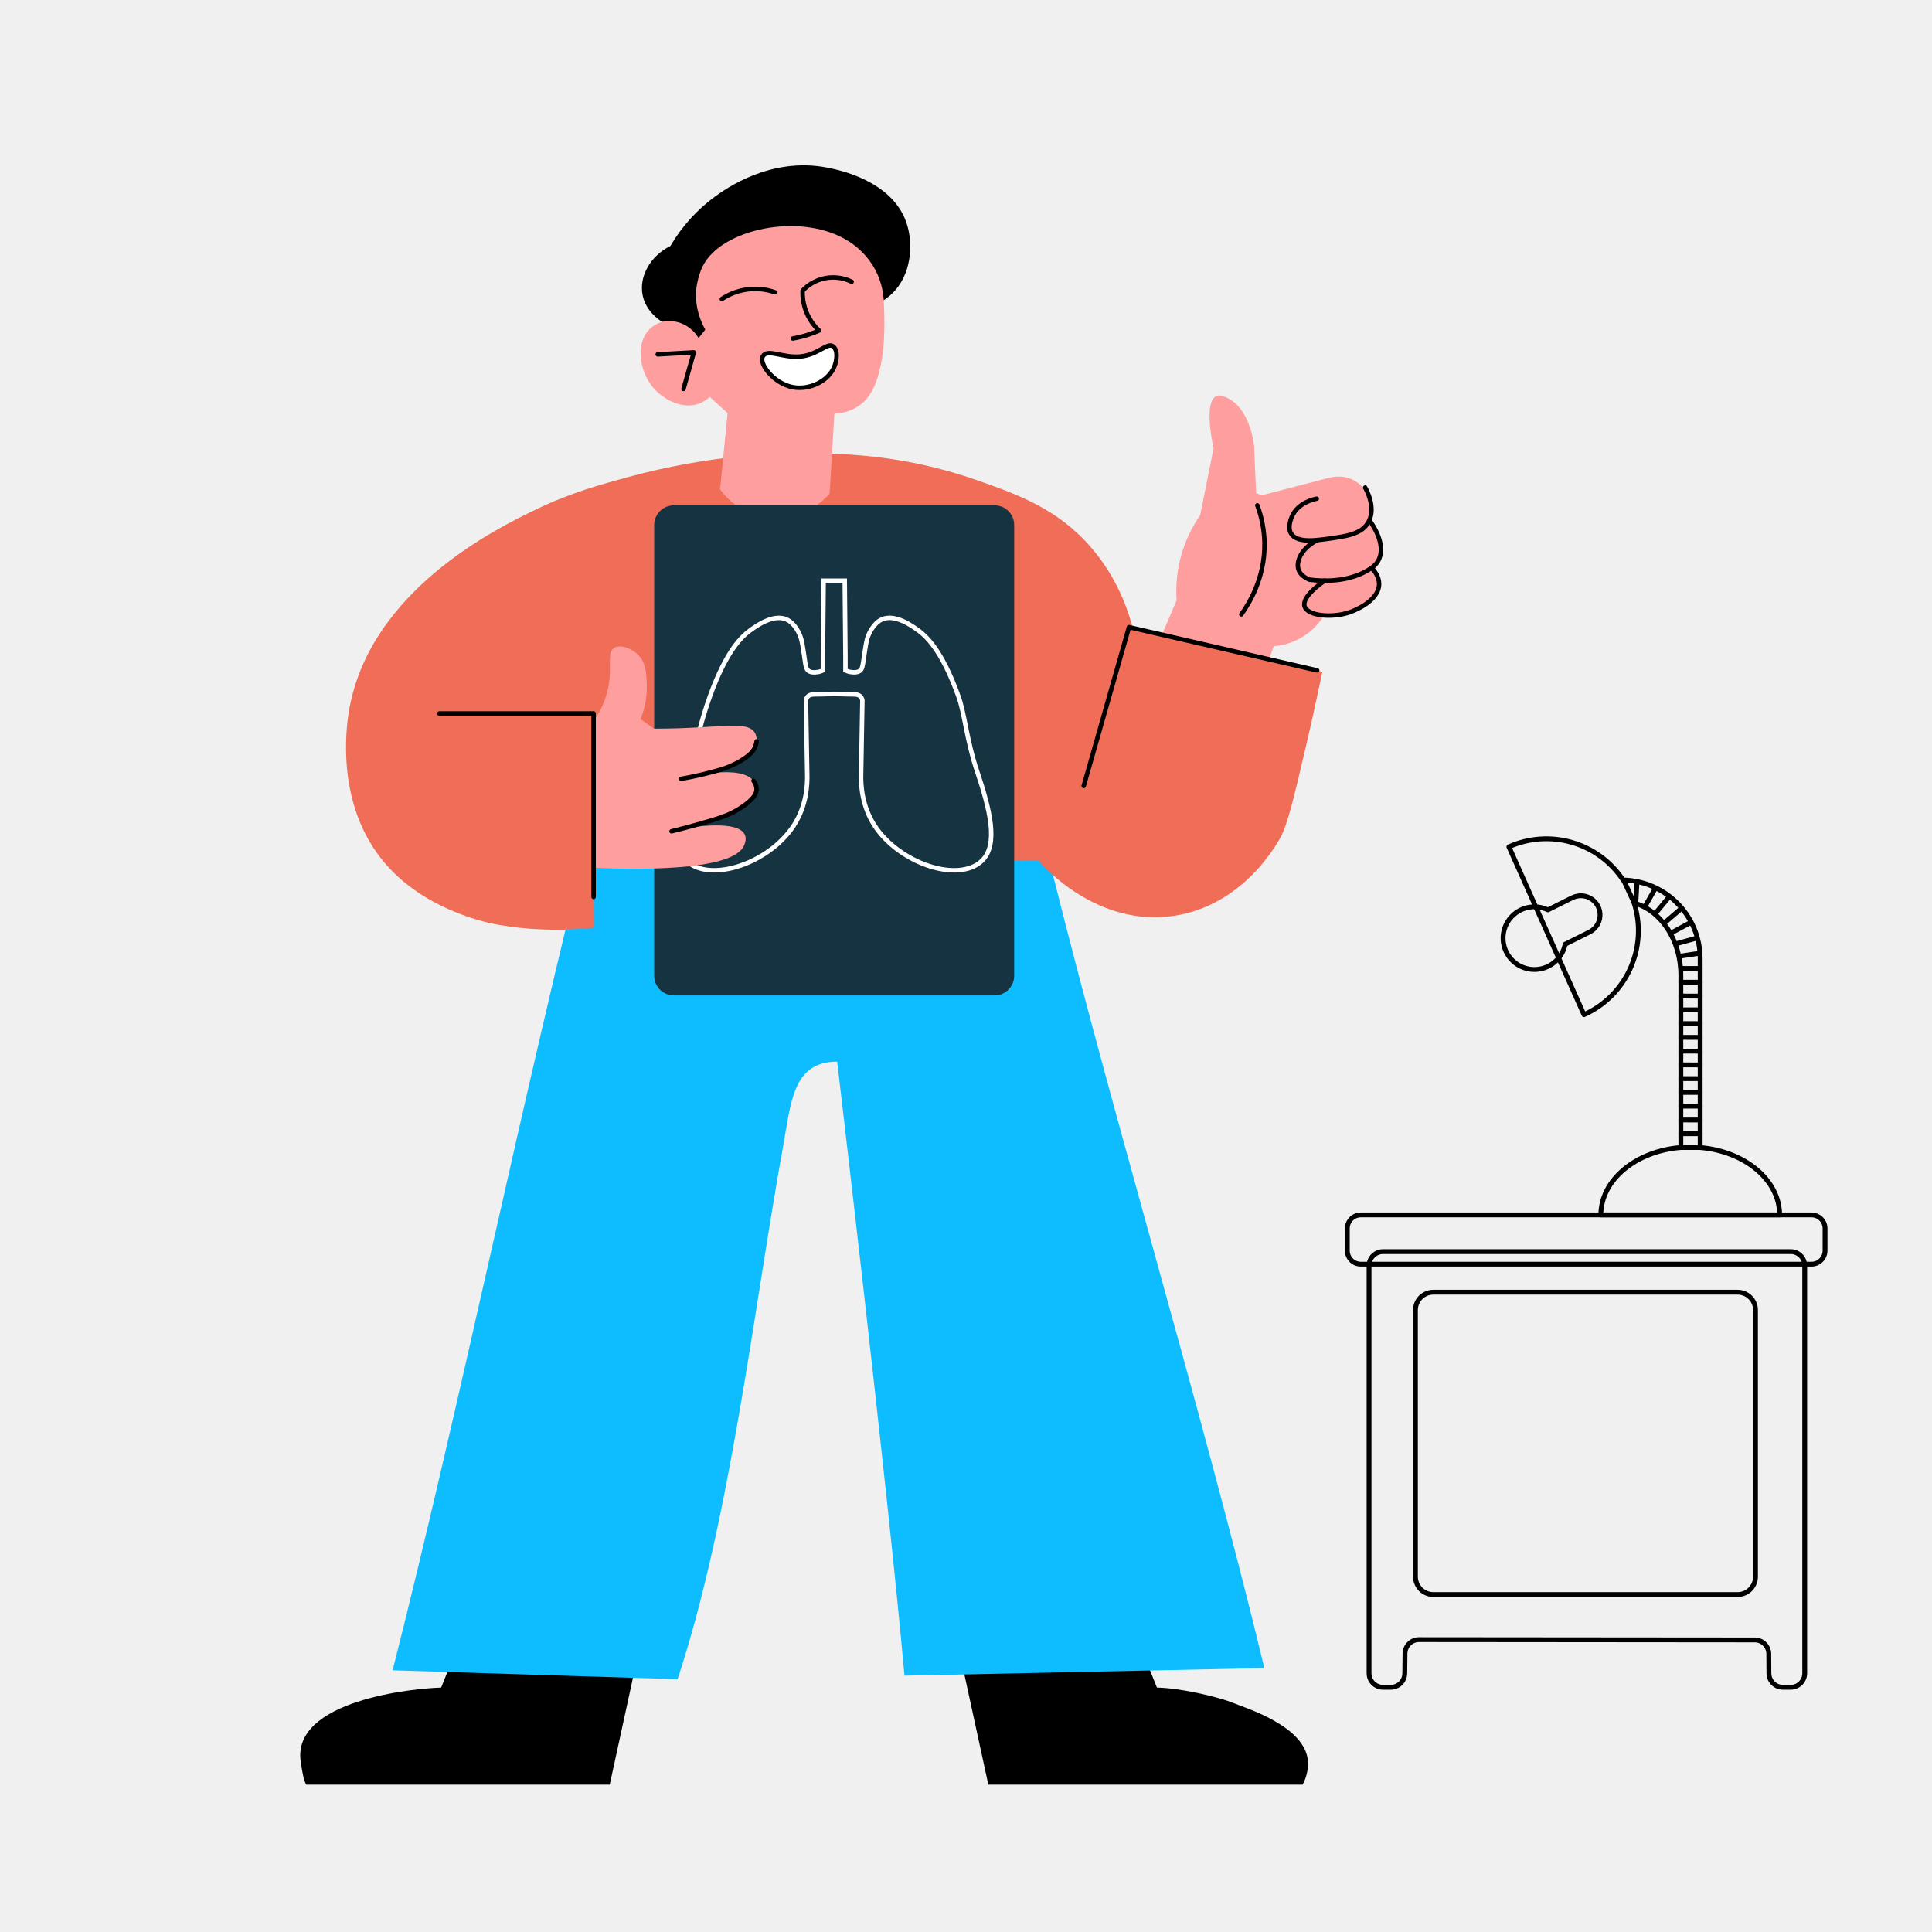
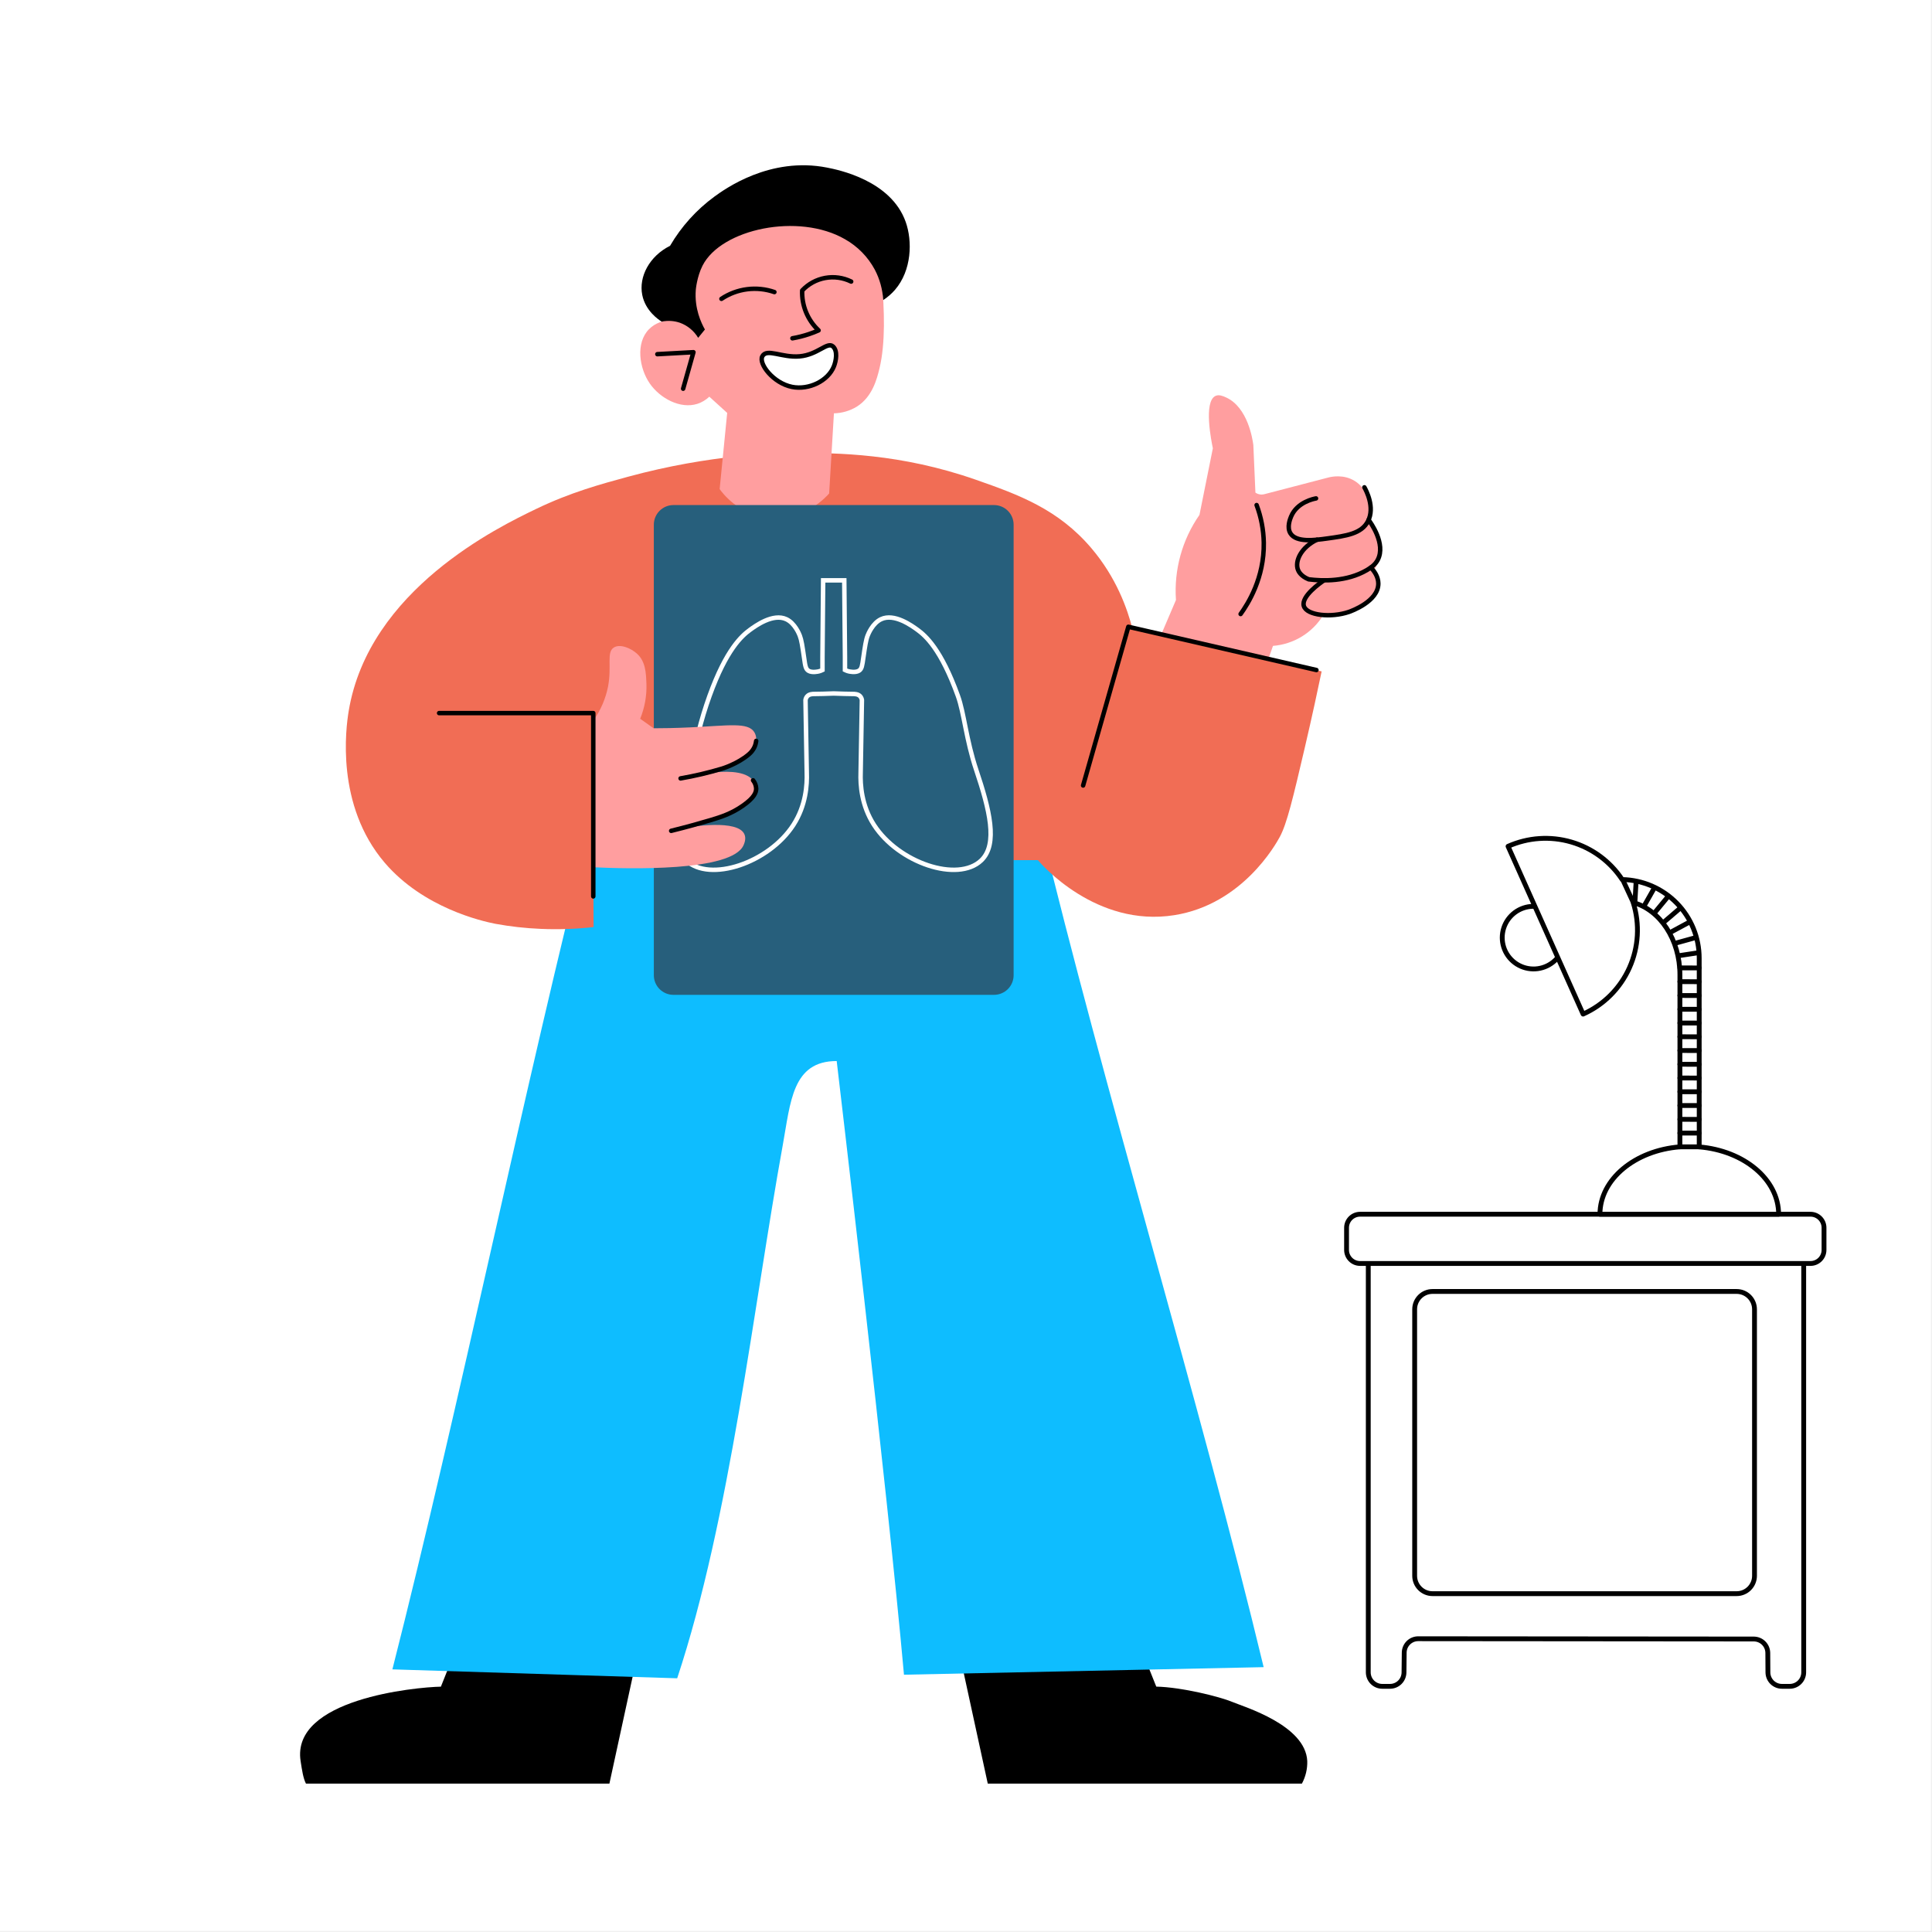
- <svg xmlns="http://www.w3.org/2000/svg" viewBox="0 0 2000 2000">
-   <defs>
-     <style>.cls-1,.cls-10{fill:transparent;}.cls-2{fill:#0ebdff;}.cls-3{fill:#ff9e9f;}.cls-4,.cls-8,.cls-9{fill:none;}.cls-10,.cls-4,.cls-6,.cls-9{stroke:#000;stroke-linecap:round;stroke-linejoin:round;}.cls-4,.cls-6,.cls-8{stroke-width:4.62px;}.cls-5{fill:#f06d57;}.cls-6{fill:#fff;}.cls-7{fill:#163342;}.cls-8{stroke:#fff;stroke-miterlimit:10;}.cls-10,.cls-9{stroke-width:5px;}</style>
-   </defs>
-   <g id="_04" data-name="04">
-     <rect class="cls-1" width="2000" height="2000" />
-     <path d="M316.91,1847.45H631.2l27.06-124.53-191.73-.62L456.67,1747c-26.6.56-155.28,12.76-145.31,77.07C312.83,1833.53,314,1841.78,316.91,1847.45Z" />
-     <path d="M1348.47,1847.45H1023.11l-27.06-124.53,191.73-.62,9.86,24.66c26.59.56,66.25,10.59,78.76,15.86,12.32,5.18,75.84,24,77.62,61.21A46.31,46.31,0,0,1,1348.47,1847.45Z" />
-     <path class="cls-2" d="M406.42,1729.09l295,9.24c54.84-165.61,79.18-386.16,109.27-551.79,8.24-45.34,9.86-87.54,55.94-87.54,0,0,52.74,445.14,69.68,635.63l372.55-7.84c-65.35-271.88-166.64-602.89-232-874.76H612.64C543.9,1122.05,475.16,1459.06,406.42,1729.09Z" />
-     <path class="cls-3" d="M1202.83,657.05l15.2-35.59a137.57,137.57,0,0,1,24.35-88.15l13.87-69c-1.36-6.41-10-48.42,2.78-54.25,3.6-1.64,7.68.13,10.79,1.54,22.71,10.26,27.57,43.44,28.36,49.32q1.07,24.66,2.15,49.32a11.3,11.3,0,0,0,9.56,1.54l66.27-17.26c3-.74,15.59-3.52,27.13,3.7,12.69,7.93,18.88,24.73,14.79,41.61a39.92,39.92,0,0,1,8.94,13.87c6.63,17.6-2,34-3.7,37,1.89,3.45,5.45,11.16,3.36,19.66-3.3,13.42-18.33,19.22-27.08,22.6a67,67,0,0,1-29,4.19,67.35,67.35,0,0,1-52.08,31.84q-2.38,6.81-4.78,13.63Z" />
-     <path class="cls-4" d="M1363.11,516.25c-1.76.3-19.61,3.6-25.89,18.9-1,2.49-4.49,11-.65,17.23,6,9.8,25.31,7.13,38,5.38,19.8-2.73,35.65-4.91,42.33-17.88,7.5-14.55-2-32.12-3.7-35.14" />
-     <path class="cls-4" d="M1364.09,559c-16.09,7.69-23.21,21.89-19.68,31.19.5,1.31,2.72,6.48,11.1,9.86,14.2,1.77,39.28,2.75,60.41-9.66,5.42-3.18,8.86-6.23,11.1-10.48,8.81-16.72-7.76-39.18-9.44-41.39" />
-     <path class="cls-4" d="M1371.33,601.13c-3.92,2.68-23.76,16.59-20.86,26.5s28.23,12.49,46.75,6.16c2-.7,30.6-10.83,30.42-29.49-.07-7.25-4.46-13-7.74-16.45" />
-     <path class="cls-4" d="M1301.57,523.13A117.45,117.45,0,0,1,1309,562c.64,36.75-16.51,63.56-24,74" />
-     <path class="cls-5" d="M1173,651.36c-5.34-20.83-16.67-53.07-42.54-83.53-34.41-40.52-75.55-55.49-119.6-70.9-78.29-27.38-144.17-27.82-184.64-27.74-20.9,0-89.67,1.2-175.9,24.65-27.89,7.59-59.5,16.18-95,33.3-38.55,18.56-173.46,83.53-194.2,209.61-2.78,16.9-13.76,97.24,37.49,157,40,46.66,100.54,60.39,114.48,63.1a336.84,336.84,0,0,0,46.85,5.24,351.11,351.11,0,0,0,54.87-1.85l-.3-69.35H1075c3.11,3.73,60.24,70,141.44,57,70.21-11.17,104.79-73,109.16-81.08,7.41-13.77,13.67-40.19,25.89-92.48,7.75-33.16,13.6-60.53,17.42-78.91Z" />
-     <path class="cls-4" d="M1363.52,694l-194.81-44.8-46.85,164.4" />
-     <path class="cls-3" d="M753.2,427.68l-7.81,78.91c2.65,3.71,19.57,26.59,50.55,30,36.92,4.07,60.88-23.12,62.88-25.48q2.48-41.5,4.94-83a47.33,47.33,0,0,0,23.83-7c16-10.16,20.69-28.44,23.43-39.86,12.32-51.35-4.12-139.66-6.58-152.48-12.91-5.82-61.78-26-119.18-7.81a165.19,165.19,0,0,0-71.93,46.44l-20.55,64.12c-5.18.67-13.86,2.66-20.55,9.45-14,14.24-10.2,40.39.83,56.31,10.55,15.22,31.57,26.67,49.31,21a32.86,32.86,0,0,0,12.33-7.4Z" />
-     <path class="cls-4" d="M881.63,291.64a43.37,43.37,0,0,0-50.75,9.25,53.7,53.7,0,0,0,17,41.3c-3.06,1.36-6.42,2.69-10.07,3.91a116.07,116.07,0,0,1-17.05,4.31" />
-     <path class="cls-4" d="M747.24,309.52a62.22,62.22,0,0,1,54.87-7" />
-     <path class="cls-6" d="M828.21,369.11c-18.45,1.6-34.06-8.72-38.64,0-4,7.59,11.31,27.76,30.83,31.65,17.4,3.46,37.33-6.19,43.36-21.37,2.25-5.68,4.09-16-1-20.55C856.83,353.57,847.09,367.48,828.21,369.11Z" />
-     <path class="cls-4" d="M680.86,366.85l37.4-2.05-10.68,37.81" />
-     <path d="M685.33,333.14c-3.44-2.18-16.78-11.2-20.08-27.53-3.87-19.07,7.53-40.39,28.77-51a168.67,168.67,0,0,1,46-51c10.48-7.62,57.44-41.73,116.72-30,11.22,2.22,66.11,13.08,81.38,56.3,7,19.74,6.34,50.05-11.1,70.28a57,57,0,0,1-12.21,10.61,77.55,77.55,0,0,0-8.75-31.57,79.27,79.27,0,0,0-30.83-31.44c-48-27.76-128.19-10.75-147.54,27.33-5.91,11.63-7,25.07-7,25.07-1.56,19.42,5.71,34.48,9.45,41.1q-3.49,4.32-7,8.63a36.56,36.56,0,0,0-18.91-15.62A35.84,35.84,0,0,0,685.33,333.14Z" />
-     <rect class="cls-7" x="677.22" y="523.13" width="372.67" height="507.31" rx="20.34" />
-     <path class="cls-8" d="M1011.17,797.46c-10.51-31.36-12.51-58.76-19-76.68-17.46-48.48-33.64-62.4-41.66-68.27-5.9-4.3-24.21-17.68-37.95-11.15-8.75,4.17-13.21,15.25-13.89,17-1.77,4.59-2.68,10.82-4.5,23.28-1.08,7.39-1.4,11.23-4.5,13.1-3.76,2.28-10.09.76-10.76.59a18.68,18.68,0,0,1-3.71-1.37v-13.3l-.72-79.55H852.6l-.71,79.55V694a18.81,18.81,0,0,1-3.72,1.37c-.66.17-7,1.69-10.76-.59-3.09-1.87-3.42-5.71-4.5-13.1-1.82-12.46-2.73-18.69-4.5-23.28-.68-1.77-5.13-12.85-13.88-17-13.74-6.53-32.06,6.85-37.95,11.15-8,5.87-24.2,19.79-41.67,68.27a387.52,387.52,0,0,0-19,76.68c-20.83,37.66-22.79,76.94-5.22,93.69,24.36,23.22,85.67,2.63,111.11-36.77,13.08-20.27,14.26-41.77,13.82-54q-.64-37.68-1.3-75.37a7.39,7.39,0,0,1,1.82-3.91c2.22-2.36,5.64-2.35,7.57-2.35,5.43,0,11.93-.24,19.82-.52,7.89.28,14.38.5,19.82.52,1.92,0,5.35,0,7.56,2.35a7.49,7.49,0,0,1,1.83,3.91q-.66,37.68-1.31,75.37c-.44,12.22.75,33.72,13.83,54,25.43,39.4,86.74,60,111.1,36.77C1034,874.4,1024.86,838.27,1011.17,797.46Z" />
-     <path class="cls-3" d="M615,745.69a90.74,90.74,0,0,0,14.79-34.53c4.09-21.34-1.84-35.25,5.86-40.38,6.47-4.3,18,.6,24.35,6.48,8.7,8.1,9.13,19.66,9.56,31.13a87.62,87.62,0,0,1-6.48,36.06l13.87,9.87c9,0,22.22-.18,38.23-.93,39.44-1.85,59.49-5.55,66.08,4.93,2.62,4.17,2,8.85,1.85,10.18-3.43,26.69-73.17,37.29-77.49,37.91,4.12-1.16,63.09-17.24,75.54,3.49a13.5,13.5,0,0,1,2.05,6.78c.18,22.91-69.3,39.43-77,41.21,9.84-1.7,58-9.52,64.85,6.26,2,4.51-.11,9.4-.82,11.1-11.87,28-120.82,24.66-156.51,23Z" />
-     <path class="cls-4" d="M454.82,738.6H614.5V928.48" />
-     <path class="cls-4" d="M783.22,767.41a21.18,21.18,0,0,1-1.92,6.74,22.27,22.27,0,0,1-5.62,7.12c-11.61,10-27.76,14.86-27.76,14.86a369.54,369.54,0,0,1-43,10.13" />
-     <path class="cls-4" d="M780,808.23a14.47,14.47,0,0,1,3.22,8.45c.06,4-1.84,9.51-13.79,17.85S746.52,846.31,736,849.46c-11,3.28-24.76,7.14-40.82,11.1" />
-     <path class="cls-9" d="M1853.77,1746.67h-8.1a14.51,14.51,0,0,1-14.5-14.4q-.06-10.11-.13-20.21a14.52,14.52,0,0,0-14.49-14.41l-347.59-.3a14.5,14.5,0,0,0-14.51,14.34q-.12,10.32-.23,20.63a14.5,14.5,0,0,1-14.49,14.35h-8a14.5,14.5,0,0,1-14.5-14.5v-422a14.5,14.5,0,0,1,14.5-14.5h422a14.5,14.5,0,0,1,14.5,14.5v422A14.5,14.5,0,0,1,1853.77,1746.67Z" />
-     <rect class="cls-9" x="1465.27" y="1337.67" width="352.01" height="313" rx="18.5" />
-     <rect class="cls-10" x="1394.73" y="1257.67" width="494.54" height="51" rx="14" />
-     <path class="cls-10" d="M1620.26,977.43,1645.17,965a19.86,19.86,0,1,0-17.77-35.52l0-.05-25,12.48a32.44,32.44,0,1,0,17.84,35.56Z" />
-     <path class="cls-10" d="M1657.19,1257.67h185.07c0-36.13-36-65.86-82.26-69.74V992.4A81.47,81.47,0,0,0,1680.21,911,95.19,95.19,0,0,0,1562,876.59l77.73,173.78a95.18,95.18,0,0,0,51.89-115.54c27.66,7.48,48.39,38.14,48.39,74.86v178.19C1693.46,1191.57,1657.19,1221.4,1657.19,1257.67Z" />
-     <path class="cls-10" d="M1740,1187.88l20,0" />
-     <path class="cls-10" d="M1740,1173.63l20,0" />
-     <path class="cls-10" d="M1740,1159.37l20,.06" />
-     <path class="cls-10" d="M1740,1145.07l20,0" />
-     <path class="cls-10" d="M1740,1130.82l20,0" />
-     <path class="cls-10" d="M1740,1116.56l20,.06" />
-     <path class="cls-10" d="M1740,1102.34l20,.05" />
-     <path class="cls-10" d="M1740,1088.09l20,.05" />
-     <path class="cls-10" d="M1740,1073.83l20,.06" />
-     <path class="cls-10" d="M1740,1059.61l20,.05" />
-     <path class="cls-10" d="M1740,1045.36l20,.05" />
-     <path class="cls-10" d="M1740,1031.1l20,.06" />
-     <path class="cls-10" d="M1740,1016.77l20,.06" />
-     <path class="cls-10" d="M1740,1002.52l20,.05" />
-     <path class="cls-10" d="M1739.4,989.8l19.78-3" />
-     <path class="cls-10" d="M1736.23,976.7l19.28-5.33" />
-     <path class="cls-10" d="M1731.19,965.16l17.61-9.49" />
-     <path class="cls-10" d="M1724.21,954.41l15.19-13" />
-     <path class="cls-10" d="M1714.57,944.5l12.75-15.42" />
-     <path class="cls-10" d="M1703.26,937.77l9.88-17.39" />
-     <path class="cls-10" d="M1693.43,934.3q.55-10,1.13-20" />
-     <path class="cls-10" d="M1691.22,933.7q-4.89-10.56-9.79-21.14" />
-   </g>
+ <svg xmlns="http://www.w3.org/2000/svg" width="571" height="571" viewBox="0 0 571 571" fill="none">
+   <path d="M570.681 0H0V570.681H570.681V0Z" fill="white" />
+   <path d="M90.427 527.152H180.107L187.828 491.619L133.12 491.442L130.306 498.49C122.716 498.65 85.999 502.131 88.844 520.481C89.263 523.18 89.597 525.534 90.427 527.152Z" fill="black" />
+   <path d="M384.773 527.152H291.935L284.213 491.619L338.922 491.442L341.735 498.478C349.322 498.638 360.639 501.5 364.209 503.004C367.724 504.482 385.849 509.852 386.357 520.47C386.427 522.798 385.881 525.103 384.773 527.152Z" fill="black" />
+   <path d="M115.968 493.38L200.143 496.016C215.792 448.761 222.737 385.829 231.323 338.568C233.674 325.631 234.136 313.589 247.285 313.589C247.285 313.589 262.333 440.606 267.167 494.96L373.471 492.723C354.824 415.145 325.922 320.694 307.272 243.119H174.811C155.197 320.166 135.582 416.329 115.968 493.38Z" fill="#0EBDFF" />
+   <path d="M343.216 187.483L347.553 177.328C346.933 168.396 349.384 159.522 354.501 152.175L358.459 132.486C358.071 130.657 355.605 118.67 359.252 117.007C360.279 116.539 361.443 117.044 362.331 117.446C368.811 120.374 370.198 129.841 370.423 131.519C370.627 136.21 370.831 140.901 371.037 145.592C371.43 145.863 371.879 146.043 372.351 146.119C372.823 146.195 373.306 146.165 373.764 146.032L392.674 141.107C393.53 140.895 397.122 140.102 400.415 142.162C404.036 144.425 405.802 149.219 404.635 154.035C405.752 155.163 406.621 156.511 407.186 157.993C409.078 163.015 406.616 167.695 406.131 168.551C406.67 169.535 407.686 171.735 407.089 174.16C406.148 177.99 401.859 179.645 399.362 180.609C396.726 181.613 393.9 182.022 391.087 181.805C389.501 184.382 387.328 186.549 384.746 188.128C382.163 189.706 379.244 190.653 376.227 190.89C375.774 192.185 375.319 193.482 374.863 194.779L343.216 187.483Z" fill="#FF9E9F" />
+   <path d="M388.951 147.307C388.448 147.393 383.355 148.334 381.563 152.7C381.278 153.411 380.282 155.839 381.378 157.616C383.09 160.413 388.6 159.651 392.221 159.152C397.87 158.373 402.393 157.751 404.299 154.05C406.439 149.898 403.728 144.885 403.243 144.023" stroke="black" stroke-width="1.318" stroke-linecap="round" stroke-linejoin="round" />
+   <path d="M389.23 159.505C384.639 161.7 382.607 165.751 383.614 168.405C383.757 168.779 384.391 170.254 386.782 171.219C390.834 171.724 397.99 172.003 404.019 168.462C405.566 167.555 406.547 166.685 407.186 165.472C409.7 160.701 404.972 154.292 404.493 153.662" stroke="black" stroke-width="1.318" stroke-linecap="round" stroke-linejoin="round" />
+   <path d="M391.296 171.527C390.177 172.291 384.516 176.261 385.344 179.088C386.171 181.916 393.399 182.652 398.683 180.846C399.254 180.646 407.415 177.756 407.363 172.431C407.344 170.363 406.091 168.722 405.155 167.737" stroke="black" stroke-width="1.318" stroke-linecap="round" stroke-linejoin="round" />
+   <path d="M371.39 149.27C372.719 152.821 373.436 156.571 373.511 160.361C373.693 170.848 368.8 178.498 366.662 181.477" stroke="black" stroke-width="1.318" stroke-linecap="round" stroke-linejoin="round" />
+   <path d="M334.704 185.859C333.181 179.916 329.948 170.716 322.566 162.025C312.748 150.463 301.009 146.191 288.439 141.794C266.1 133.982 247.302 133.856 235.754 133.879C229.79 133.879 210.168 134.221 185.563 140.913C177.605 143.078 168.585 145.529 158.455 150.414C147.455 155.71 108.96 174.249 103.042 210.225C102.249 215.047 99.116 237.971 113.74 255.023C125.153 268.337 142.428 272.255 146.405 273.028C150.821 273.838 155.288 274.338 159.774 274.523C164.998 274.756 170.233 274.58 175.43 273.995L175.345 254.207H306.741C307.629 255.271 323.93 274.181 347.1 270.471C367.133 267.284 377.001 249.642 378.247 247.336C380.362 243.407 382.148 235.868 385.635 220.948C387.846 211.486 389.516 203.676 390.606 198.431L334.704 185.859Z" fill="#F16D55" />
+   <path d="M389.067 198.026L333.48 185.243L320.112 232.153" stroke="black" stroke-width="1.318" stroke-linecap="round" stroke-linejoin="round" />
+   <path d="M214.918 122.034L212.69 144.551C213.446 145.609 218.274 152.138 227.114 153.111C237.649 154.272 244.485 146.514 245.056 145.84C245.528 137.946 245.998 130.052 246.466 122.157C248.87 122.108 251.217 121.419 253.265 120.16C257.831 117.261 259.169 112.045 259.951 108.786C263.466 94.134 258.775 68.935 258.073 65.277C254.39 63.617 240.445 57.858 224.066 63.049C216.179 65.585 209.1 70.156 203.542 76.3L197.678 94.596C196.2 94.787 193.723 95.355 191.814 97.293C187.82 101.356 188.904 108.817 192.051 113.36C195.062 117.703 201.059 120.97 206.121 119.352C207.436 118.917 208.637 118.196 209.64 117.241L214.918 122.034Z" fill="#FF9E9F" />
+   <path d="M251.565 83.217C249.186 82.048 246.496 81.674 243.889 82.149C241.282 82.624 238.897 83.924 237.084 85.856C236.999 88.053 237.389 90.243 238.226 92.277C239.063 94.31 240.328 96.139 241.934 97.641C241.061 98.029 240.103 98.408 239.061 98.756C237.473 99.289 235.846 99.7 234.196 99.986" stroke="black" stroke-width="1.318" stroke-linecap="round" stroke-linejoin="round" />
+   <path d="M213.218 88.319C215.497 86.801 218.096 85.831 220.812 85.484C223.528 85.138 226.287 85.424 228.874 86.321" stroke="black" stroke-width="1.318" stroke-linecap="round" stroke-linejoin="round" />
+   <path d="M236.322 105.322C231.057 105.779 226.603 102.834 225.296 105.322C224.155 107.488 228.524 113.243 234.093 114.353C239.058 115.34 244.745 112.587 246.466 108.255C247.108 106.635 247.633 103.69 246.181 102.392C244.488 100.888 241.709 104.857 236.322 105.322Z" fill="white" stroke="black" stroke-width="1.318" stroke-linecap="round" stroke-linejoin="round" />
+   <path d="M194.277 104.677L204.949 104.092L201.901 114.881" stroke="black" stroke-width="1.318" stroke-linecap="round" stroke-linejoin="round" />
+   <path d="M195.552 95.058C194.571 94.436 190.764 91.862 189.823 87.203C188.719 81.761 191.971 75.678 198.032 72.65C201.363 66.951 205.831 61.997 211.158 58.098C214.148 55.924 227.548 46.191 244.463 49.538C247.664 50.171 263.326 53.27 267.684 65.603C269.681 71.235 269.493 79.884 264.516 85.656C263.505 86.826 262.332 87.845 261.032 88.684C260.851 85.538 260 82.466 258.536 79.676C256.509 75.915 253.459 72.804 249.739 70.704C236.042 62.783 213.161 67.637 207.639 78.503C205.953 81.821 205.642 85.656 205.642 85.656C205.197 91.198 207.271 95.495 208.339 97.384C207.675 98.206 207.009 99.026 206.341 99.846C205.109 97.784 203.204 96.209 200.945 95.389C199.21 94.797 197.347 94.683 195.552 95.058Z" fill="black" />
+   <path d="M293.772 149.27H199.042C195.837 149.27 193.238 151.869 193.238 155.074V288.222C193.238 291.428 195.837 294.026 199.042 294.026H293.772C296.977 294.026 299.576 291.428 299.576 288.222V155.074C299.576 151.869 296.977 149.27 293.772 149.27Z" fill="#275F7C" />
+   <path d="M288.528 227.548C285.529 218.599 284.958 210.781 283.106 205.668C278.124 191.834 273.508 187.862 271.219 186.188C269.536 184.961 264.311 181.143 260.39 183.006C257.894 184.196 256.621 187.357 256.427 187.857C255.922 189.166 255.662 190.944 255.143 194.499C254.835 196.608 254.744 197.704 253.859 198.237C252.786 198.888 250.98 198.454 250.789 198.406C250.423 198.313 250.068 198.182 249.73 198.015V194.22L249.525 171.521H243.281L243.079 194.22V198.026C242.74 198.194 242.384 198.325 242.017 198.417C241.829 198.466 240.02 198.899 238.947 198.249C238.065 197.715 237.971 196.62 237.663 194.511C237.144 190.956 236.884 189.178 236.379 187.868C236.185 187.363 234.915 184.202 232.419 183.017C228.498 181.154 223.27 184.972 221.59 186.199C219.307 187.874 214.685 191.846 209.7 205.679C207.152 212.769 205.335 220.1 204.278 227.559C198.335 238.305 197.775 249.513 202.789 254.293C209.74 260.918 227.234 255.043 234.493 243.801C238.225 238.017 238.562 231.882 238.436 228.392C238.315 221.224 238.191 214.056 238.065 206.886C238.124 206.471 238.305 206.082 238.585 205.77C239.218 205.097 240.194 205.1 240.745 205.1C242.294 205.1 244.149 205.031 246.4 204.952C248.652 205.031 250.503 205.094 252.056 205.1C252.603 205.1 253.582 205.1 254.213 205.77C254.493 206.083 254.674 206.471 254.735 206.886C254.609 214.054 254.485 221.223 254.361 228.392C254.236 231.879 254.575 238.014 258.307 243.801C265.564 255.043 283.058 260.921 290.009 254.293C295.042 249.502 292.434 239.192 288.528 227.548Z" stroke="white" stroke-width="1.318" stroke-miterlimit="10" />
+   <path d="M175.484 212.776C177.563 209.822 179.001 206.466 179.705 202.923C180.872 196.834 179.18 192.865 181.377 191.401C183.223 190.174 186.513 191.572 188.325 193.25C190.807 195.561 190.93 198.86 191.053 202.132C191.168 205.654 190.538 209.161 189.204 212.422L193.161 215.238C195.729 215.238 199.502 215.187 204.07 214.973C215.324 214.445 221.045 213.389 222.925 216.379C223.673 217.569 223.496 218.905 223.453 219.284C222.474 226.9 202.575 229.925 201.342 230.102C202.518 229.771 219.344 225.182 222.897 231.097C223.26 231.679 223.462 232.347 223.482 233.032C223.533 239.569 203.707 244.283 201.51 244.791C204.318 244.306 218.06 242.074 220.015 246.577C220.585 247.864 219.983 249.259 219.781 249.744C216.394 257.734 185.306 256.781 175.122 256.307L175.484 212.776Z" fill="#FF9E9F" />
+   <path d="M129.779 210.753H175.342V264.933" stroke="black" stroke-width="1.318" stroke-linecap="round" stroke-linejoin="round" />
+   <path d="M223.484 218.973C223.41 219.64 223.225 220.29 222.936 220.896C222.547 221.676 222.001 222.368 221.333 222.928C218.02 225.781 213.412 227.168 213.412 227.168C209.383 228.376 205.286 229.341 201.142 230.059" stroke="black" stroke-width="1.318" stroke-linecap="round" stroke-linejoin="round" />
+   <path d="M222.566 230.621C223.122 231.306 223.444 232.151 223.484 233.032C223.502 234.173 222.959 235.746 219.55 238.125C216.14 240.505 213.012 241.487 210.011 242.385C206.872 243.321 202.946 244.423 198.363 245.553" stroke="black" stroke-width="1.318" stroke-linecap="round" stroke-linejoin="round" />
+   <path d="M528.956 498.396H526.645C525.552 498.395 524.505 497.963 523.73 497.193C522.955 496.424 522.515 495.379 522.507 494.287C522.496 492.364 522.483 490.441 522.47 488.52C522.462 487.428 522.023 486.384 521.249 485.614C520.474 484.844 519.427 484.411 518.336 484.408L419.154 484.323C418.064 484.322 417.018 484.751 416.243 485.517C415.467 486.284 415.026 487.325 415.014 488.414C414.991 490.378 414.969 492.34 414.948 494.301C414.937 495.39 414.496 496.431 413.722 497.198C412.948 497.965 411.903 498.395 410.813 498.396H408.531C407.433 498.396 406.381 497.96 405.605 497.184C404.829 496.408 404.393 495.356 404.393 494.258V373.845C404.393 372.747 404.829 371.695 405.605 370.919C406.381 370.143 407.433 369.707 408.531 369.707H528.944C530.042 369.707 531.094 370.143 531.87 370.919C532.646 371.695 533.082 372.747 533.082 373.845V494.258C533.082 495.354 532.648 496.404 531.874 497.18C531.101 497.955 530.051 498.393 528.956 498.396V498.396Z" stroke="black" stroke-width="1.427" stroke-linecap="round" stroke-linejoin="round" />
+   <path d="M513.265 381.691H423.38C420.464 381.691 418.101 384.055 418.101 386.97V465.724C418.101 468.64 420.464 471.003 423.38 471.003H513.265C516.18 471.003 518.544 468.64 518.544 465.724V386.97C518.544 384.055 516.18 381.691 513.265 381.691Z" stroke="black" stroke-width="1.427" stroke-linecap="round" stroke-linejoin="round" />
+   <path d="M535.09 358.864H401.968C399.761 358.864 397.973 360.653 397.973 362.859V369.422C397.973 371.628 399.761 373.417 401.968 373.417H535.09C537.297 373.417 539.085 371.628 539.085 369.422V362.859C539.085 360.653 537.297 358.864 535.09 358.864Z" fill="white" stroke="black" stroke-width="1.427" stroke-linecap="round" stroke-linejoin="round" />
+   <path d="M462.326 278.9L469.434 275.354C470.108 275.026 470.711 274.568 471.208 274.006C471.704 273.444 472.084 272.789 472.326 272.079C472.567 271.368 472.665 270.618 472.614 269.869C472.563 269.121 472.364 268.39 472.028 267.72C471.693 267.049 471.227 266.451 470.659 265.962C470.091 265.472 469.431 265.1 468.718 264.868C468.005 264.635 467.253 264.546 466.505 264.606C465.758 264.667 465.03 264.875 464.363 265.218V265.204L457.229 268.765C455.488 267.933 453.531 267.666 451.63 268.002C449.73 268.337 447.982 269.258 446.631 270.635C445.28 272.013 444.393 273.778 444.094 275.685C443.796 277.591 444.1 279.543 444.965 281.268C445.831 282.993 447.213 284.404 448.92 285.304C450.627 286.205 452.572 286.549 454.484 286.29C456.397 286.03 458.18 285.179 459.585 283.856C460.99 282.534 461.946 280.805 462.32 278.912L462.326 278.9Z" fill="white" stroke="black" stroke-width="1.427" stroke-linecap="round" stroke-linejoin="round" />
+   <path d="M472.863 358.864H525.671C525.671 348.555 515.399 340.072 502.199 338.965V283.172C502.195 277.092 499.81 271.256 495.554 266.914C491.298 262.572 485.51 260.071 479.432 259.945C475.883 254.579 470.545 250.647 464.368 248.849C458.191 247.051 451.576 247.504 445.702 250.127L467.881 299.713C473.964 296.992 478.834 292.128 481.564 286.049C484.295 279.97 484.694 273.1 482.688 266.745C490.58 268.879 496.495 277.628 496.495 288.106V338.95C483.213 340.003 472.863 348.515 472.863 358.864Z" fill="white" stroke="black" stroke-width="1.427" stroke-linecap="round" stroke-linejoin="round" />
+   <path d="M496.492 338.95H502.199Z" fill="white" />
+   <path d="M496.492 338.95H502.199" stroke="black" stroke-width="1.427" stroke-linecap="round" stroke-linejoin="round" />
+   <path d="M496.492 334.884H502.199Z" fill="white" />
+   <path d="M496.492 334.884H502.199" stroke="black" stroke-width="1.427" stroke-linecap="round" stroke-linejoin="round" />
+   <path d="M496.492 330.815L502.199 330.832Z" fill="white" />
+   <path d="M496.492 330.815L502.199 330.832" stroke="black" stroke-width="1.427" stroke-linecap="round" stroke-linejoin="round" />
+   <path d="M496.492 326.735H502.199Z" fill="white" />
+   <path d="M496.492 326.735H502.199" stroke="black" stroke-width="1.427" stroke-linecap="round" stroke-linejoin="round" />
+   <path d="M496.492 322.669H502.199Z" fill="white" />
+   <path d="M496.492 322.669H502.199" stroke="black" stroke-width="1.427" stroke-linecap="round" stroke-linejoin="round" />
+   <path d="M496.492 318.6L502.199 318.617Z" fill="white" />
+   <path d="M496.492 318.6L502.199 318.617" stroke="black" stroke-width="1.427" stroke-linecap="round" stroke-linejoin="round" />
+   <path d="M496.492 314.542L502.199 314.557Z" fill="white" />
+   <path d="M496.492 314.542L502.199 314.557" stroke="black" stroke-width="1.427" stroke-linecap="round" stroke-linejoin="round" />
+   <path d="M496.492 310.476L502.199 310.49Z" fill="white" />
+   <path d="M496.492 310.476L502.199 310.49" stroke="black" stroke-width="1.427" stroke-linecap="round" stroke-linejoin="round" />
+   <path d="M496.492 306.407L502.199 306.424Z" fill="white" />
+   <path d="M496.492 306.407L502.199 306.424" stroke="black" stroke-width="1.427" stroke-linecap="round" stroke-linejoin="round" />
+   <path d="M496.492 302.35L502.199 302.364Z" fill="white" />
+   <path d="M496.492 302.35L502.199 302.364" stroke="black" stroke-width="1.427" stroke-linecap="round" stroke-linejoin="round" />
+   <path d="M496.492 298.284L502.199 298.298Z" fill="white" />
+   <path d="M496.492 298.284L502.199 298.298" stroke="black" stroke-width="1.427" stroke-linecap="round" stroke-linejoin="round" />
+   <path d="M496.492 294.215L502.199 294.232Z" fill="white" />
+   <path d="M496.492 294.215L502.199 294.232" stroke="black" stroke-width="1.427" stroke-linecap="round" stroke-linejoin="round" />
+   <path d="M496.492 290.126L502.199 290.143Z" fill="white" />
+   <path d="M496.492 290.126L502.199 290.143" stroke="black" stroke-width="1.427" stroke-linecap="round" stroke-linejoin="round" />
+   <path d="M496.492 286.06L502.199 286.074Z" fill="white" />
+   <path d="M496.492 286.06L502.199 286.074" stroke="black" stroke-width="1.427" stroke-linecap="round" stroke-linejoin="round" />
+   <path d="M496.322 282.43L501.966 281.574Z" fill="white" />
+   <path d="M496.322 282.43L501.966 281.574" stroke="black" stroke-width="1.427" stroke-linecap="round" stroke-linejoin="round" />
+   <path d="M495.417 278.692L500.918 277.171Z" fill="white" />
+   <path d="M495.417 278.692L500.918 277.171" stroke="black" stroke-width="1.427" stroke-linecap="round" stroke-linejoin="round" />
+   <path d="M493.978 275.399L499.003 272.691Z" fill="white" />
+   <path d="M493.978 275.399L499.003 272.691" stroke="black" stroke-width="1.427" stroke-linecap="round" stroke-linejoin="round" />
+   <path d="M491.987 272.332L496.321 268.622Z" fill="white" />
+   <path d="M491.987 272.332L496.321 268.622" stroke="black" stroke-width="1.427" stroke-linecap="round" stroke-linejoin="round" />
+   <path d="M489.236 269.504L492.874 265.104Z" fill="white" />
+   <path d="M489.236 269.504L492.874 265.104" stroke="black" stroke-width="1.427" stroke-linecap="round" stroke-linejoin="round" />
+   <path d="M486.009 267.584L488.828 262.622Z" fill="white" />
+   <path d="M486.009 267.584L488.828 262.622" stroke="black" stroke-width="1.427" stroke-linecap="round" stroke-linejoin="round" />
+   <path d="M483.204 266.594C483.309 264.691 483.416 262.789 483.527 260.887Z" fill="white" />
+   <path d="M483.204 266.594C483.309 264.691 483.416 262.789 483.527 260.887" stroke="black" stroke-width="1.427" stroke-linecap="round" stroke-linejoin="round" />
+   <path d="M482.573 266.422C481.643 264.414 480.712 262.403 479.78 260.39Z" fill="white" />
+   <path d="M482.573 266.422C481.643 264.414 480.712 262.403 479.78 260.39" stroke="black" stroke-width="1.427" stroke-linecap="round" stroke-linejoin="round" />
</svg>
